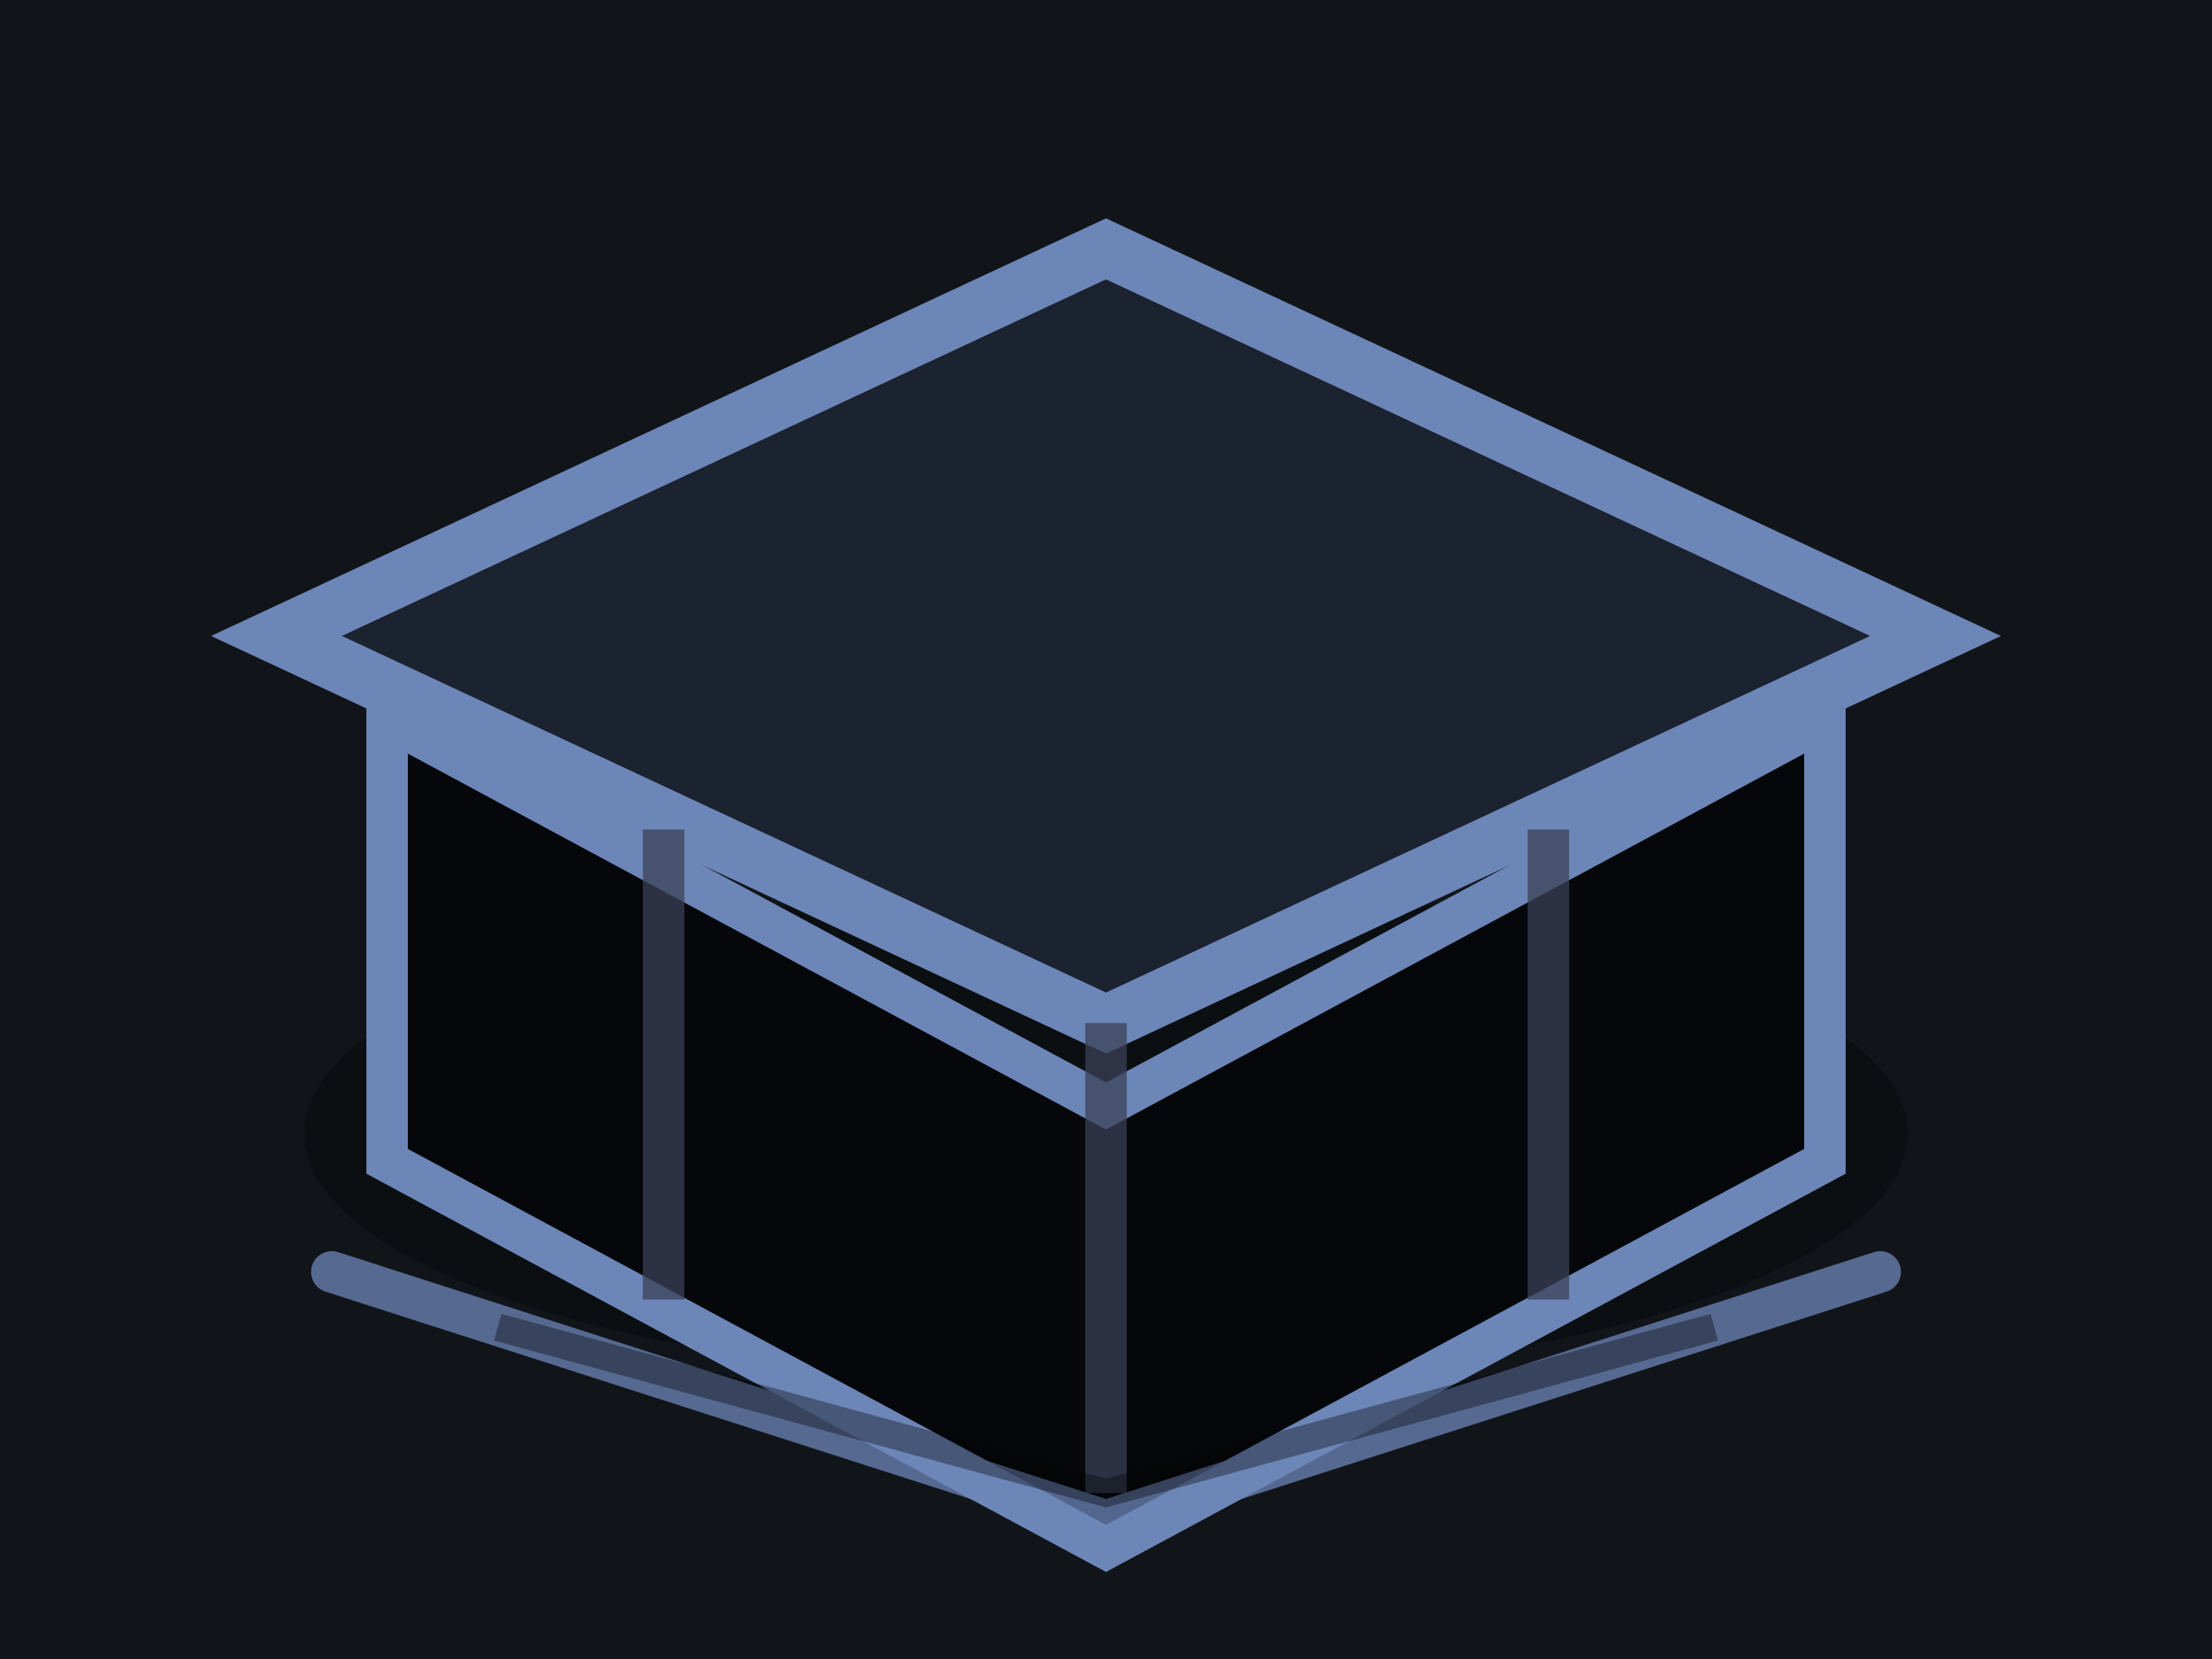
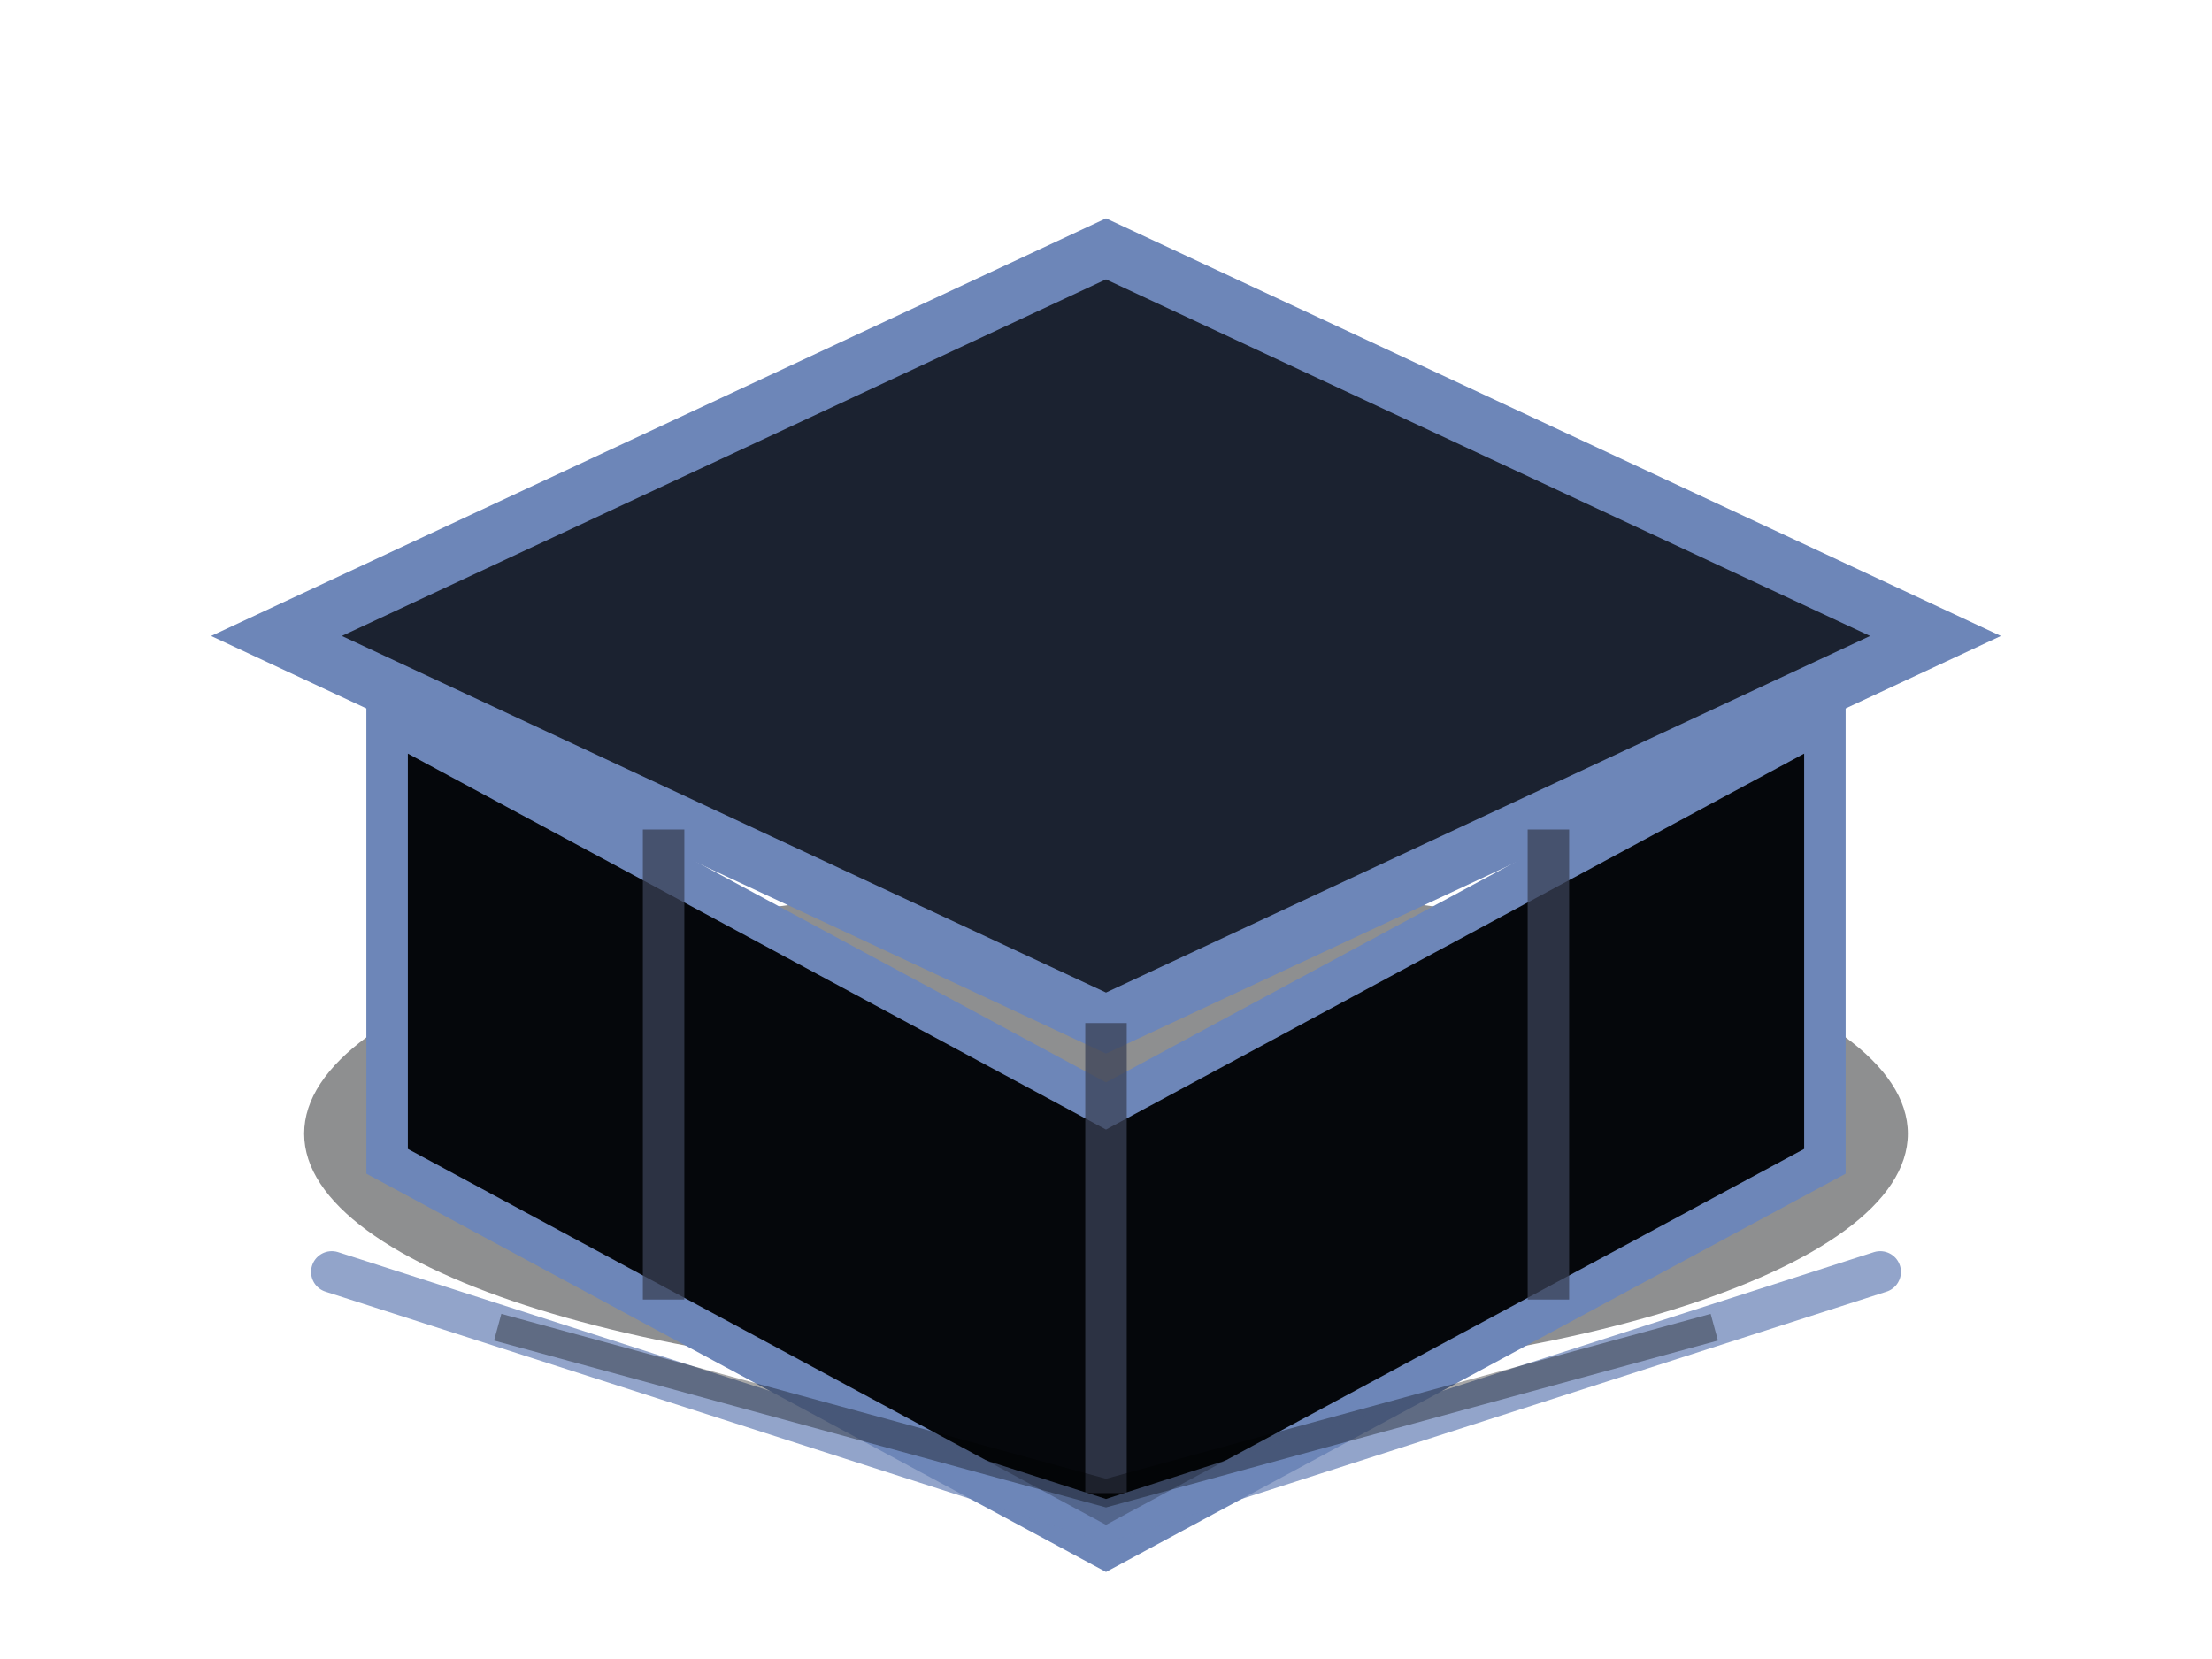
<svg xmlns="http://www.w3.org/2000/svg" width="160" height="120" viewBox="0 0 160 120" data-generated-by="generate_isometric_environment_assets" data-section="void_tiles" data-id="fall_zone">
-   <rect width="160" height="120" fill="#11151a" />
  <ellipse cx="80" cy="82" rx="58" ry="18" fill="#050608" opacity="0.45" />
  <polygon points="20,46 80,18 140,46 80,74" fill="#1b2230" stroke="#6d86b8" stroke-width="4" />
  <path d="M28 52 L80 80 L132 52 L132 84 L80 112 L28 84 Z" fill="#05070b" stroke="#6d86b8" stroke-width="3" />
  <path d="M48 60 V94 M80 74 V108 M112 60 V94" stroke="#394056" stroke-width="3" opacity="0.75" />
  <path d="M24 92 L80 110 L136 92" fill="none" stroke="#6d86b8" stroke-width="3" stroke-linecap="round" opacity="0.75" />
  <path d="M36 96 L80 108 L124 96" fill="none" stroke="#000000" stroke-width="2" opacity="0.35" />
</svg>
